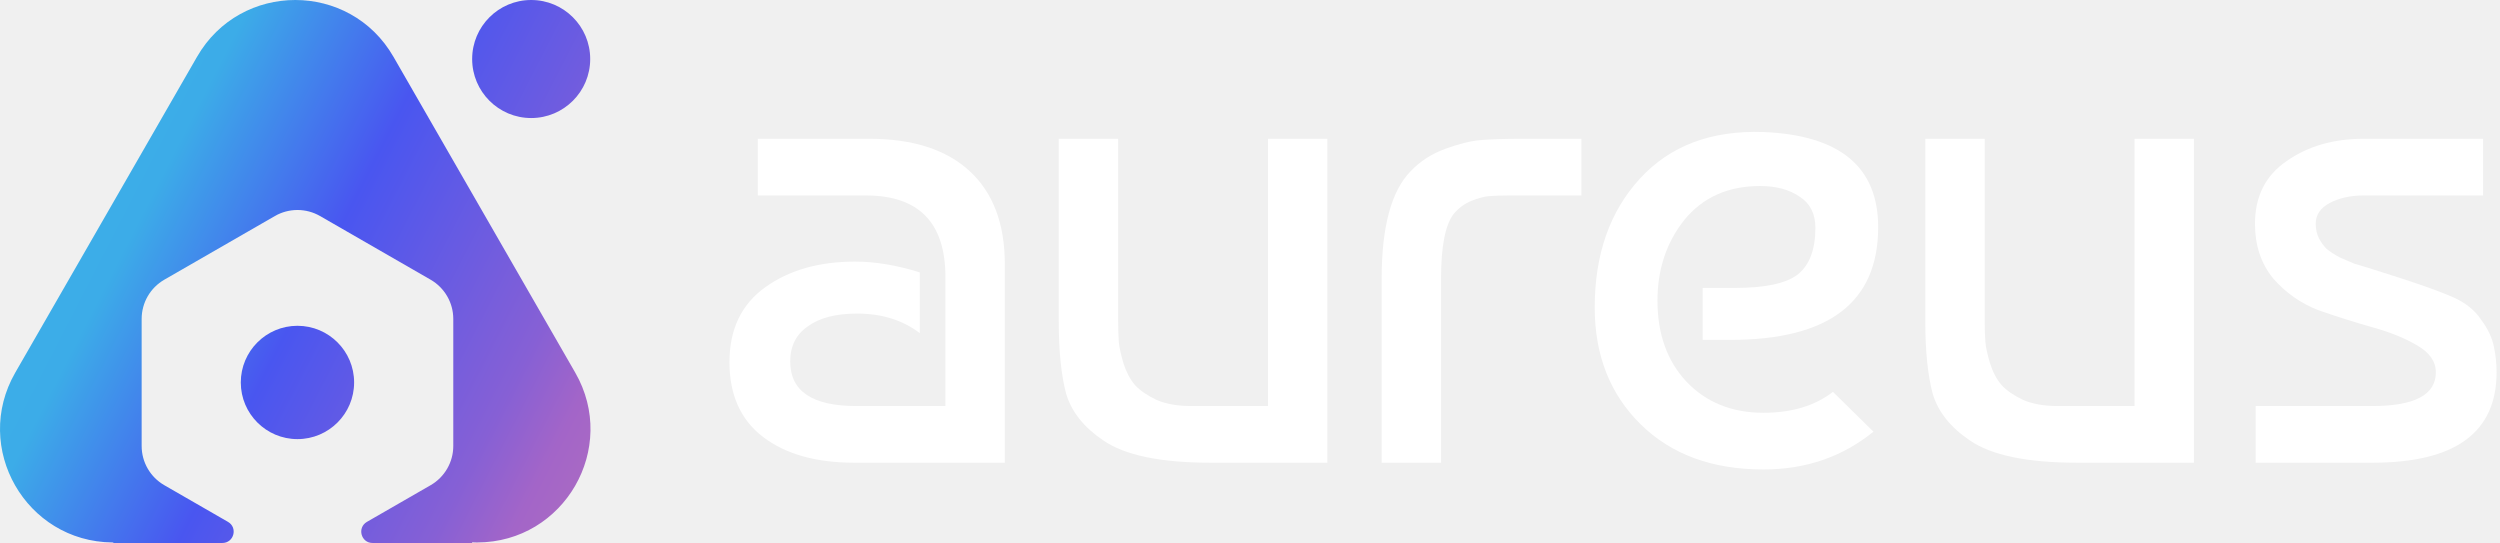
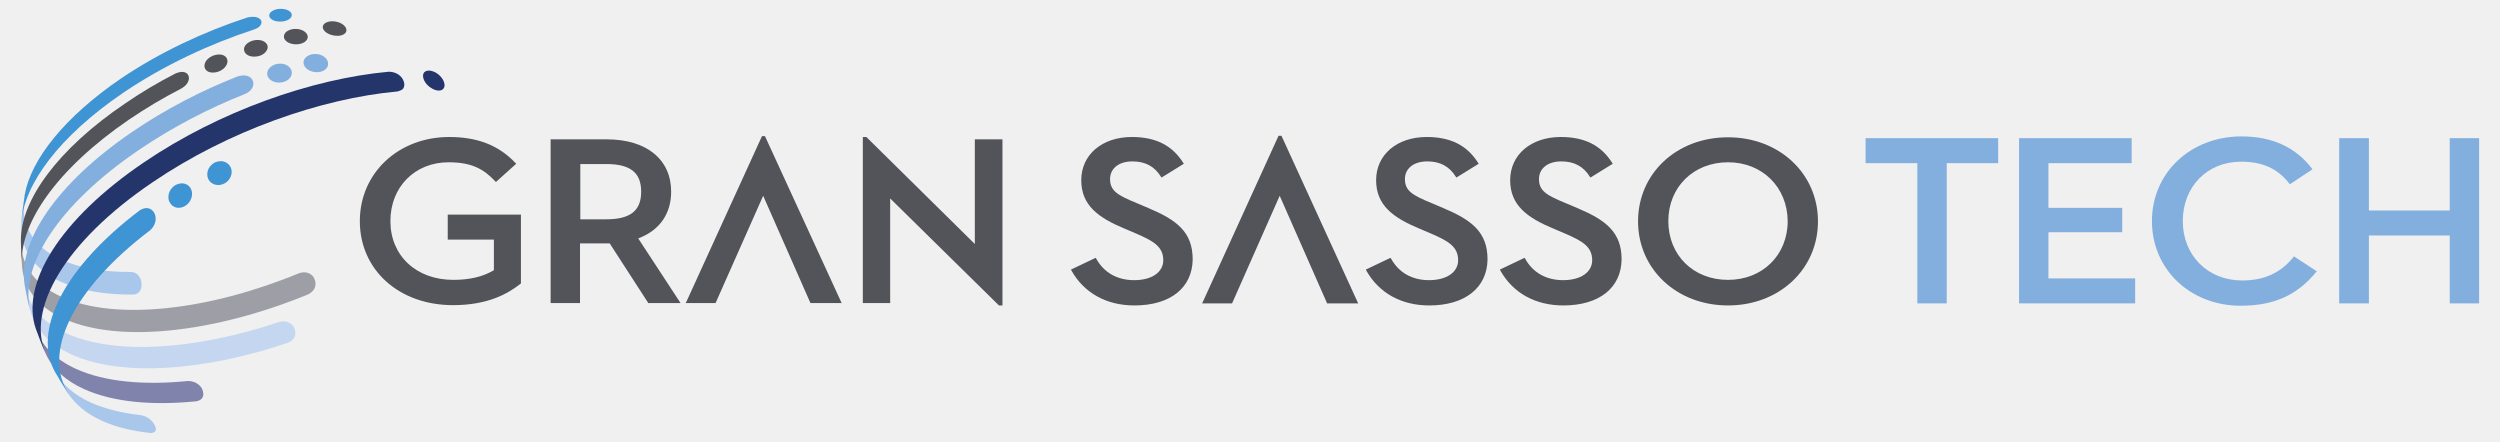
- <svg xmlns="http://www.w3.org/2000/svg" width="221" height="48" viewBox="0 0 221 48" fill="none">
-   <path d="M219.505 12.268V17.279H208.945C207.792 17.279 206.797 17.498 205.962 17.935C205.127 18.373 204.709 18.989 204.709 19.785C204.709 20.262 204.809 20.7 205.007 21.097C205.206 21.455 205.425 21.754 205.664 21.992C205.942 22.231 206.34 22.489 206.857 22.768C207.414 23.006 207.831 23.186 208.11 23.305C208.428 23.384 209.701 23.782 211.928 24.498C214.155 25.214 215.806 25.811 216.88 26.288C217.954 26.765 218.769 27.421 219.326 28.256C219.922 29.052 220.3 29.847 220.459 30.643C220.618 31.398 220.698 32.154 220.698 32.91C220.698 38.239 217.039 40.904 209.721 40.904H199.399V35.893H209.721C213.459 35.893 215.329 34.899 215.329 32.91C215.329 31.955 214.772 31.16 213.658 30.523C212.584 29.887 211.252 29.35 209.661 28.913C208.11 28.475 206.539 27.978 204.948 27.421C203.397 26.825 202.064 25.89 200.951 24.617C199.877 23.305 199.34 21.694 199.34 19.785C199.34 17.359 200.274 15.509 202.144 14.237C204.013 12.924 206.28 12.268 208.945 12.268H219.505Z" fill="white" />
-   <path d="M193.943 40.904H183.622C179.207 40.904 176.045 40.248 174.136 38.935C172.426 37.782 171.332 36.41 170.854 34.819C170.417 33.188 170.198 31.061 170.198 28.436V12.268H175.448V28.376C175.448 29.092 175.468 29.708 175.508 30.225C175.548 30.703 175.687 31.339 175.926 32.134C176.164 32.89 176.502 33.526 176.94 34.043C177.377 34.521 178.014 34.958 178.849 35.356C179.684 35.714 180.698 35.893 181.891 35.893H188.693V12.268H193.943V40.904Z" fill="white" />
-   <path d="M155.887 11.671C162.649 11.95 166.03 14.754 166.03 20.083C166.03 26.725 161.674 30.046 152.964 30.046H150.518V25.453H153.382C156.047 25.453 157.896 25.055 158.93 24.259C159.964 23.424 160.481 22.052 160.481 20.143C160.481 18.91 160.024 17.995 159.109 17.399C158.194 16.762 157.021 16.444 155.589 16.444C152.765 16.444 150.538 17.438 148.907 19.427C147.316 21.416 146.521 23.802 146.521 26.586C146.521 29.529 147.376 31.916 149.086 33.745C150.836 35.575 153.103 36.49 155.887 36.49C158.393 36.49 160.441 35.873 162.032 34.64L165.612 38.16C162.868 40.387 159.626 41.501 155.887 41.501C151.353 41.501 147.734 40.169 145.029 37.504C142.325 34.839 140.973 31.399 140.973 27.183C140.973 22.489 142.305 18.691 144.97 15.788C147.635 12.884 151.274 11.512 155.887 11.671Z" fill="white" />
-   <path d="M122.139 40.904V24.617C122.139 20.043 122.994 16.881 124.704 15.132C125.539 14.257 126.553 13.6 127.747 13.163C128.94 12.725 129.974 12.467 130.849 12.387C131.764 12.308 132.997 12.268 134.548 12.268H139.798V17.279H133.474C132.678 17.279 132.062 17.299 131.624 17.339C131.187 17.379 130.67 17.518 130.073 17.756C129.477 17.995 128.96 18.373 128.522 18.89C127.767 19.845 127.389 21.754 127.389 24.617V40.904H122.139Z" fill="white" />
-   <path d="M117.339 40.904H107.018C102.603 40.904 99.441 40.248 97.532 38.935C95.822 37.782 94.728 36.41 94.251 34.819C93.814 33.188 93.595 31.061 93.595 28.436V12.268H98.845V28.376C98.845 29.092 98.865 29.708 98.904 30.225C98.944 30.703 99.083 31.339 99.322 32.134C99.561 32.89 99.899 33.526 100.336 34.043C100.774 34.521 101.41 34.958 102.245 35.356C103.081 35.714 104.095 35.893 105.288 35.893H112.089V12.268H117.339V40.904Z" fill="white" />
-   <path d="M81.309 24.08V29.45C79.798 28.296 77.948 27.72 75.761 27.72C73.892 27.72 72.44 28.097 71.406 28.853C70.372 29.569 69.855 30.603 69.855 31.955C69.855 34.58 71.803 35.893 75.701 35.893H83.576V24.498C83.576 19.686 81.23 17.279 76.537 17.279H66.991V12.268H76.835C80.693 12.268 83.656 13.222 85.724 15.132C87.792 17.041 88.826 19.785 88.826 23.364V40.904H75.522C72.142 40.904 69.457 40.149 67.468 38.637C65.48 37.126 64.485 34.918 64.485 32.015C64.485 29.112 65.539 26.904 67.647 25.393C69.755 23.881 72.4 23.126 75.582 23.126C77.372 23.126 79.281 23.444 81.309 24.08Z" fill="white" />
-   <path d="M52.174 5.217C52.174 8.099 49.838 10.435 46.956 10.435C44.075 10.435 41.739 8.099 41.739 5.217C41.739 2.336 44.075 0 46.956 0C49.838 0 52.174 2.336 52.174 5.217Z" fill="url(#paint0_linear_77_19)" />
-   <path d="M42.144 47.953L42.168 47.953L42.192 47.953C49.883 47.935 54.69 39.61 50.85 32.938L34.782 5.02C30.93 -1.673 21.271 -1.673 17.418 5.021L1.35 32.938C-2.478 39.59 2.289 47.886 9.94 47.952L10.023 47.953L10.017 48H19.655C20.679 48 21.042 46.644 20.154 46.133L14.526 42.892C13.286 42.178 12.522 40.857 12.522 39.426V28.192C12.522 26.761 13.286 25.439 14.526 24.725L24.3 19.097C25.535 18.386 27.056 18.386 28.292 19.097L38.066 24.725C39.305 25.439 40.07 26.761 40.07 28.192V39.426C40.07 40.857 39.305 42.178 38.066 42.892L32.437 46.133C31.55 46.644 31.912 48 32.936 48H41.739L41.736 47.937C41.831 47.943 41.913 47.946 41.979 47.949C42.058 47.952 42.115 47.952 42.144 47.953Z" fill="url(#paint1_linear_77_19)" />
-   <path d="M26.295 38.818C29.061 38.818 31.304 36.575 31.304 33.809C31.304 31.043 29.061 28.8 26.295 28.8C23.529 28.8 21.286 31.043 21.286 33.809C21.286 36.575 23.529 38.818 26.295 38.818Z" fill="url(#paint2_linear_77_19)" />
-   <defs>
-     <linearGradient id="paint0_linear_77_19" x1="52.2" y1="42.545" x2="8.762" y2="20.207" gradientUnits="userSpaceOnUse">
-       <stop stop-color="#A96AC3" />
-       <stop offset="0.084" stop-color="#A365C8" />
-       <stop offset="0.207" stop-color="#8660D5" />
-       <stop offset="0.613" stop-color="#4956F0" />
-       <stop offset="0.943" stop-color="#3CACE8" />
-       <stop offset="1" stop-color="#3CADE8" />
-     </linearGradient>
-     <linearGradient id="paint1_linear_77_19" x1="52.2" y1="42.545" x2="8.762" y2="20.207" gradientUnits="userSpaceOnUse">
-       <stop stop-color="#A96AC3" />
-       <stop offset="0.084" stop-color="#A365C8" />
-       <stop offset="0.207" stop-color="#8660D5" />
-       <stop offset="0.613" stop-color="#4956F0" />
-       <stop offset="0.943" stop-color="#3CACE8" />
-       <stop offset="1" stop-color="#3CADE8" />
-     </linearGradient>
-     <linearGradient id="paint2_linear_77_19" x1="52.2" y1="42.545" x2="8.762" y2="20.207" gradientUnits="userSpaceOnUse">
-       <stop stop-color="#A96AC3" />
-       <stop offset="0.084" stop-color="#A365C8" />
-       <stop offset="0.207" stop-color="#8660D5" />
-       <stop offset="0.613" stop-color="#4956F0" />
-       <stop offset="0.943" stop-color="#3CACE8" />
-       <stop offset="1" stop-color="#3CADE8" />
-     </linearGradient>
-   </defs>
+ <svg xmlns="http://www.w3.org/2000/svg" xmlns:xlink="http://www.w3.org/1999/xlink" version="1.1" id="Livello_1" x="0px" y="0px" viewBox="0 0 850.4 150.2" style="enable-background:new 0 0 850.4 150.2;" xml:space="preserve">
+   <style type="text/css">
+ 	.st0{fill:#83AFDF;}
+ 	.st1{clip-path:url(#SVGID_2_);fill:#83AFDF;}
+ 	.st2{clip-path:url(#SVGID_2_);fill:#52545A;}
+ 	.st3{clip-path:url(#SVGID_2_);fill:#8084AD;}
+ 	.st4{clip-path:url(#SVGID_2_);fill:#A8C7EB;}
+ 	.st5{clip-path:url(#SVGID_2_);fill:#C4D6F0;}
+ 	.st6{clip-path:url(#SVGID_2_);fill:#9E9FA6;}
+ 	.st7{clip-path:url(#SVGID_2_);fill:#24356C;}
+ 	.st8{clip-path:url(#SVGID_2_);fill:#3F94D3;}
+ </style>
+   <polygon class="st0" points="662.2,103.2 652.2,103.2 652.2,55.5 634.6,55.5 634.6,47 679.7,47 679.7,55.5 662.2,55.5 " />
+   <polygon class="st0" points="726.3,103.2 686.8,103.2 686.8,47 725.1,47 725.1,55.5 696.8,55.5 696.8,70.7 721.9,70.7 721.9,79   696.8,79 696.8,94.7 726.3,94.7 " />
+   <g>
+     <defs>
+       <rect id="SVGID_1_" width="850.4" height="150.2" />
+     </defs>
+     <clipPath id="SVGID_2_">
+       <use xlink:href="#SVGID_1_" style="overflow:visible;" />
+     </clipPath>
+     <path class="st1" d="M762.2,104c-17.2,0-30.2-12.4-30.2-28.8c0-16.4,13.1-28.8,30.5-28.8c10.4,0,18.4,3.7,23.9,10.9l0.2,0.3   l-7.7,5.1l-0.2-0.3c-4-5.1-9.1-7.4-16.4-7.4c-11.5,0-19.8,8.5-19.8,20.2c0,11.7,8.5,20.2,20.2,20.2c7.4,0,13-2.5,17.4-7.9l0.2-0.3   l7.8,5.1l-0.3,0.3C781.4,100.4,773.5,104,762.2,104" />
+     <polygon class="st1" points="843.3,103.2 833.3,103.2 833.3,80.1 805.8,80.1 805.8,103.2 795.7,103.2 795.7,47 805.8,47    805.8,71.6 833.3,71.6 833.3,47 843.3,47  " />
+     <path class="st2" d="M154.1,103.8c-18.4,0-31.7-12-31.7-28.6c0-16.3,13.1-28.6,30.4-28.6c9.6,0,16.8,2.8,22.5,8.8l0.3,0.3l-6.9,6.2   l-0.3-0.3c-3.8-4-7.8-6.4-15.8-6.4c-11.5,0-19.8,8.4-19.8,20c0,11.8,8.8,20,21.4,20c5.6,0,10.2-1.1,13.8-3.3V81.5h-15.7V73h24.9   v23.4l-0.1,0.1C173,99.7,166.3,103.8,154.1,103.8" />
+     <path class="st2" d="M231.5,103.1h-11l-0.1-0.2l-13-20.1h-10.1v20.3h-10V47.4h19.1c13.5,0,21.9,6.8,21.9,17.8   c0,7.6-4,13.2-11.2,15.9L231.5,103.1z M197.4,74.6h8.8c8.2,0,11.9-2.9,11.9-9.4s-3.7-9.4-11.9-9.4h-8.8V74.6z" />
+     <polygon class="st2" points="286.3,103.1 275.7,103.1 275.6,102.9 259.6,66.6 243.4,103.1 233.2,103.1 233.5,102.6 259.2,46.3    260.2,46.3 260.3,46.5  " />
+     <polygon class="st2" points="341,103.9 339.8,103.9 339.7,103.8 302.8,67.5 302.8,103.1 293.5,103.1 293.5,46.6 294.7,46.6    294.8,46.7 331.6,83 331.6,47.4 341,47.4  " />
+     <polygon class="st2" points="462,103.2 451.4,103.2 451.3,102.9 435.3,66.6 419.1,103.2 408.9,103.2 409.2,102.6 434.9,46.2    435.9,46.2 436,46.4  " />
+     <path class="st2" d="M385.9,103.9c-9.5,0-17.1-4.2-21.4-11.8l-0.2-0.4l8.4-4l0.2,0.3c2.6,4.7,7.1,7.3,12.9,7.3c6,0,9.9-2.7,9.9-6.8   c0-4.7-3.6-6.6-9.1-9l-4-1.7c-8.9-3.7-14.8-7.9-14.8-16.5c0-8.7,7.1-14.7,17.2-14.7c8.1,0,13.7,2.8,17.5,8.8l0.2,0.3l-7.6,4.7   l-0.2-0.3c-2.2-3.5-5.3-5.2-9.7-5.2c-4.6,0-7.6,2.4-7.6,6c0,4,2.5,5.5,9.1,8.2l4,1.7c9.5,4,15,8.1,15,17.4   C405.6,97.9,398.1,103.9,385.9,103.9" />
+     <path class="st2" d="M486.2,103.9c-9.5,0-17.1-4.2-21.4-11.8l-0.2-0.4l8.4-4l0.2,0.3c2.6,4.7,7.1,7.3,12.9,7.3c6,0,9.9-2.7,9.9-6.8   c0-4.7-3.6-6.6-9.1-9l-4-1.7c-8.9-3.7-14.8-7.9-14.8-16.5c0-8.7,7.1-14.7,17.2-14.7c8.1,0,13.7,2.8,17.5,8.8l0.2,0.3l-7.6,4.7   l-0.2-0.3c-2.2-3.5-5.3-5.2-9.7-5.2c-4.6,0-7.6,2.4-7.6,6c0,4,2.5,5.5,9.1,8.2l4,1.7c9.5,4,15,8.1,15,17.4   C505.9,97.9,498.3,103.9,486.2,103.9" />
+     <path class="st2" d="M531.8,103.9c-9.5,0-17.1-4.2-21.4-11.8l-0.2-0.4l8.4-4l0.2,0.3c2.6,4.7,7.1,7.3,12.9,7.3c6,0,9.9-2.7,9.9-6.8   c0-4.7-3.6-6.6-9.1-9l-4-1.7c-8.9-3.7-14.8-7.9-14.8-16.5c0-8.7,7.1-14.7,17.2-14.7c8.1,0,13.7,2.8,17.5,8.8l0.2,0.3l-7.6,4.7   l-0.2-0.3c-2.2-3.5-5.3-5.2-9.7-5.2c-4.6,0-7.6,2.4-7.6,6c0,4,2.5,5.5,9.1,8.2l4,1.7c9.5,4,15,8.1,15,17.4   C551.5,97.9,544,103.9,531.8,103.9" />
+     <path class="st2" d="M587.8,103.9c-17.4,0-30.6-12.3-30.6-28.6c0-16.3,13.1-28.6,30.6-28.6c17.4,0,30.6,12.3,30.6,28.6   C618.4,91.6,605.2,103.9,587.8,103.9 M587.8,55.2c-11.7,0-20.3,8.4-20.3,20c0,11.6,8.5,20,20.3,20c11.7,0,20.3-8.4,20.3-20   C608,63.7,599.5,55.2,587.8,55.2" />
+     <path class="st3" d="M68.6,132c-0.5-0.7-1.8-2.4-4.7-2.4c-14.9,1.5-28.3,0.3-38-4.1c-7.2-3.3-11.7-7.9-13.7-13.6l2.6,6.7l0.9,2   c2.2,4.8,6.5,8.9,13,11.8c9.8,4.4,23.1,5.6,38.1,4.1C70.7,135.7,68.6,132,68.6,132" />
+     <path class="st4" d="M48,95.5c-0.2-0.8-1-2.8-3.3-3c-9.2,0.1-17.3-1.2-23.7-4.1c-10.3-4.6-14.3-12.6-12.6-22   C8,69,7.5,72.5,7.3,75.2l0,0.4c-0.6,8.6,3.8,15.9,13.5,20.3c6.7,3,15.2,4.4,24.7,4.3C48.5,99.8,48.3,96.6,48,95.5" />
+     <path class="st5" d="M99.9,111.1c-0.5-0.7-1.9-2.3-4.9-1.6c-27.9,9.4-55.6,11.5-72.4,3.9c-8.4-3.8-13-9.6-14.2-16.5l1.2,6l0.8,3   c1.7,6.1,6.3,11.2,14,14.7c17,7.7,45.2,5.6,73.5-4C102.1,114.8,99.9,111.2,99.9,111.1" />
+     <path class="st4" d="M52.2,143.9c-0.5-0.7-1.9-2.3-4.4-2.7c-6.3-0.7-12-2.1-16.8-4.2c-5.9-2.7-9.9-6.3-12.3-10.5   c1.3,2.1,2.9,5,4.3,7l0.5,0.8c2.4,3.5,6.1,6.5,11.1,8.8c4.8,2.2,10.4,3.5,16.6,4.2C54.1,147.2,52.8,144.8,52.2,143.9" />
+     <path class="st6" d="M106.6,94.2c-0.5-0.7-2-2.2-4.8-1.3c-30.4,12.6-62.4,16.4-80.8,8.1C11.5,96.7,7.1,89.9,7.1,81.7   c0.1,2.7,0.2,6.3,0.4,9c0.7,7.5,5.3,13.7,14.2,17.7c18.9,8.6,51.9,4.6,83.2-8.3C108.4,98.2,107.3,95.2,106.6,94.2" />
+     <path class="st7" d="M14.8,118.6l-2.6-6.7c-5.3-15.2,8-37.2,36.8-56.7c25.5-17.3,57-28.4,83.2-30.8c4.6,0,6.3,4.3,4.8,5.9   c-0.4,0.4-1.2,0.6-1.7,0.8C109,33.5,77.5,44.6,51.9,62c-30,20.3-43.2,43.4-36.2,58.7L14.8,118.6z" />
+     <path class="st7" d="M144.1,26.9c-0.4-1.1-0.4-2.9,1.9-2.9c3.7,0.3,6.4,4.7,4.7,6.3C149.2,31.8,145.1,29.8,144.1,26.9" />
+     <path class="st8" d="M7.3,75.2C7.6,72.5,8,69,8.4,66.3c2.1-12,13.5-26.5,32.9-39.7C54.4,17.8,69.3,10.8,84,6c3.9-1,5.8,0.9,4.6,2.6   c-0.5,0.8-1.4,1.1-2.1,1.4C71.2,15,55.6,22.3,42,31.5C20.2,46.3,8.2,62.6,7.3,75.6L7.3,75.2z" />
+     <path class="st8" d="M91.7,5.8c-0.3-0.6-0.2-1.9,2.2-2.6c3.5-0.8,6.2,1,5.1,2.7C97.6,7.9,92.7,7.8,91.7,5.8" />
+     <path class="st1" d="M9.6,103.1l-1.2-6C5.9,82.4,19,62.5,45.2,44.7c11-7.5,23.2-13.8,35.6-18.7c4.6-1.4,6.2,1.8,5,3.9   c-0.6,1.1-1.5,1.6-2.3,2c-12.6,5-24.9,11.4-36.1,19C19.5,69.8,6.3,91,10.4,106L9.6,103.1z" />
+     <path class="st8" d="M23,133.5c-1.3-2.1-3.1-4.9-4.3-7c-7.7-14,2.9-35.4,28.9-55c3.6-2.2,6,1.1,5.2,4.1c-0.4,1.4-1.1,2.1-1.7,2.7   c-26.7,20.2-37,42.2-27.5,56L23,133.5z" />
+     <path class="st8" d="M57.5,68.4c-0.4-1.1-0.5-3.7,2.1-5.4c3.5-1.9,6.4,0.8,5.6,4c-0.9,3.7-5.5,5-7.3,2.1   C57.8,68.9,57.6,68.6,57.5,68.4" />
+     <path class="st8" d="M70.7,60.5c-0.4-1.2-0.4-3.6,2.3-5.2c3.8-1.7,6.8,1.5,5.5,4.7c-1.4,3.5-6.2,4-7.7,0.8   C70.8,60.8,70.8,60.7,70.7,60.5" />
+     <path class="st2" d="M7.1,81.7c0-13.6,12.5-31,35.6-46.6c5.4-3.7,11.1-7.1,17-10.1c3.7-1.6,5.1,0.7,4.4,2.5c-0.5,1.5-2,2.4-2.6,2.7   c-6,3.1-11.9,6.6-17.5,10.4C19.1,57.6,6.2,76.5,7.5,90.7C7.4,88,7.1,84.4,7.1,81.7" />
+     <path class="st2" d="M69.6,22.9c-0.2-0.9,0.1-2.7,2.7-3.9c3.6-1.4,5.9,0.6,4.8,3c-1.4,2.9-6.4,3.7-7.4,1.2   C69.6,23.1,69.6,23,69.6,22.9" />
+     <path class="st2" d="M83.1,17.4c-0.3-0.8-0.1-2.5,2.6-3.5c3.6-1.1,6.2,1,5.1,3.1C89.5,19.8,84,20.1,83.1,17.4" />
+     <path class="st2" d="M96.7,13.1c-0.3-0.8-0.2-2.4,2.4-3.1c3.7-0.8,6.5,1.6,5.3,3.5C102.9,15.8,97.7,15.5,96.7,13.1" />
+     <path class="st2" d="M110,10c-0.4-0.8-0.4-2.2,2.1-2.7c3.8-0.5,6.8,2.2,5.4,3.9C116,13,111.2,12.2,110,10" />
+     <path class="st1" d="M91,25.8c-0.3-1-0.1-2.9,2.6-3.9c3.9-1.1,6.7,1.7,5.3,4.2C97.3,28.9,92,28.7,91,25.8" />
+     <path class="st1" d="M103.4,22.1c-0.4-1-0.2-2.8,2.5-3.6c3.9-0.8,6.7,2.1,5.4,4.4C109.7,25.5,104.5,24.9,103.4,22.1" />
+   </g>
</svg>
